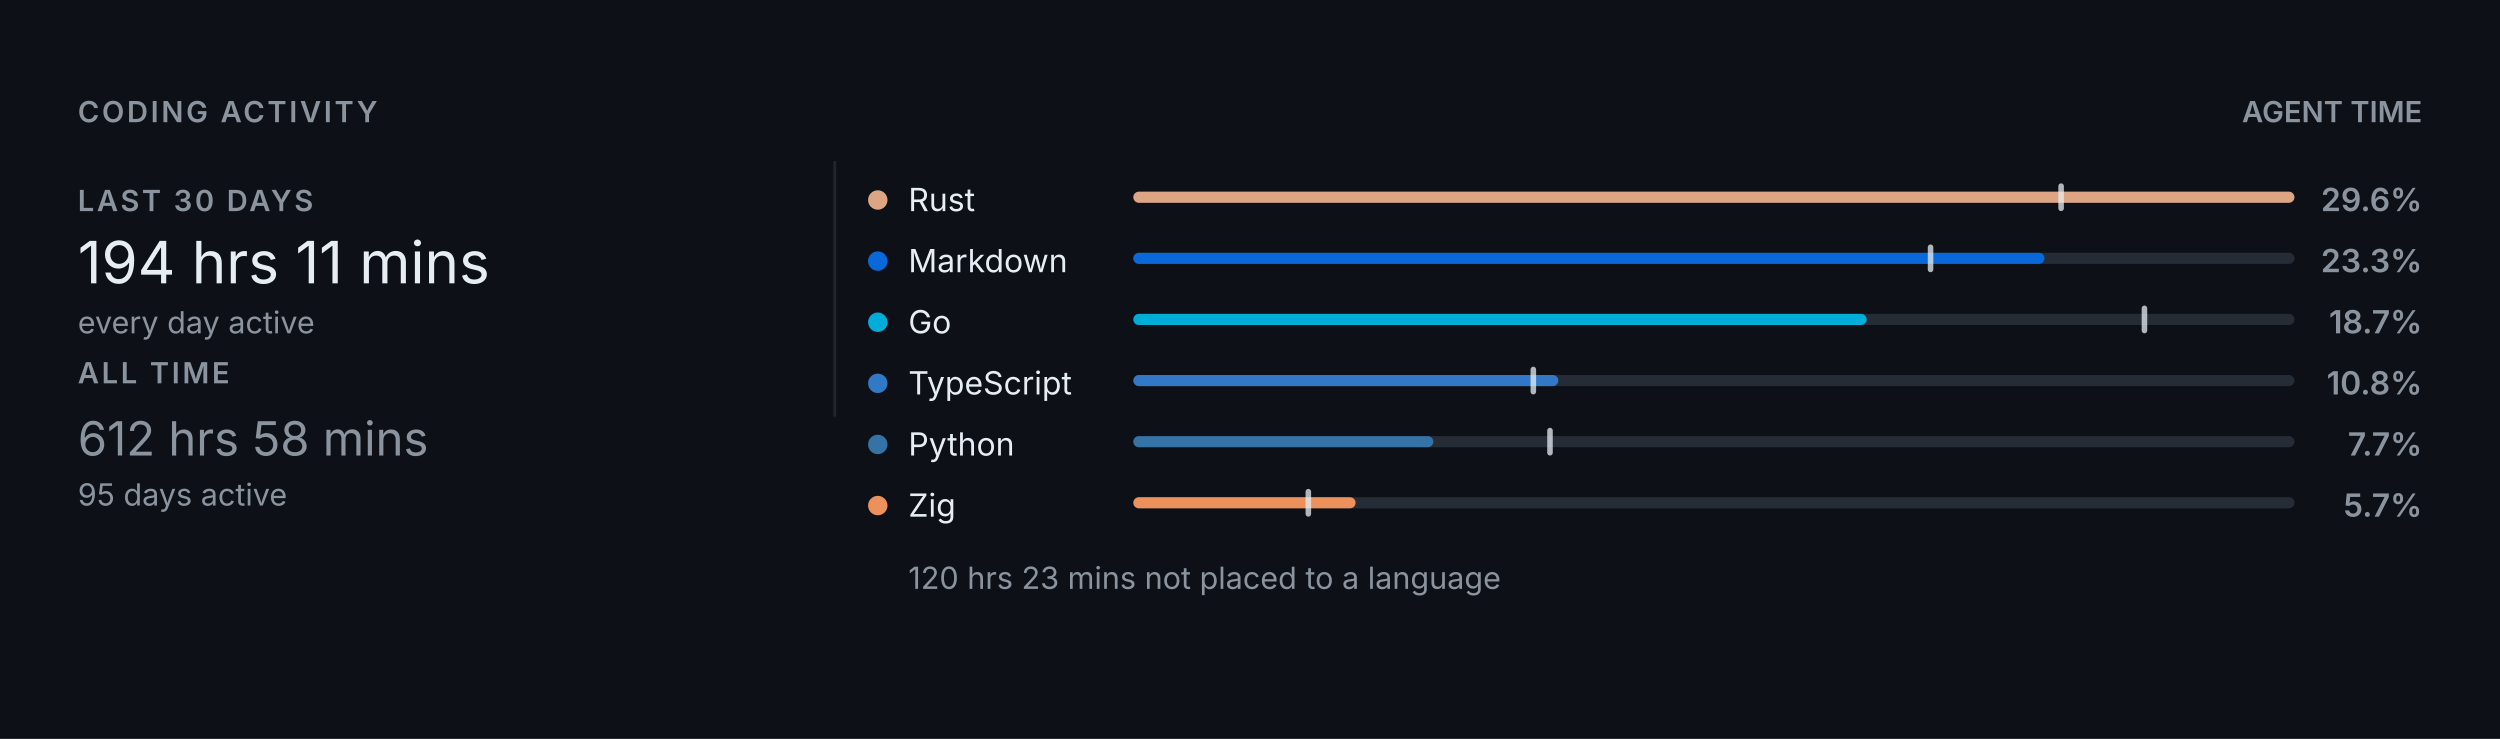
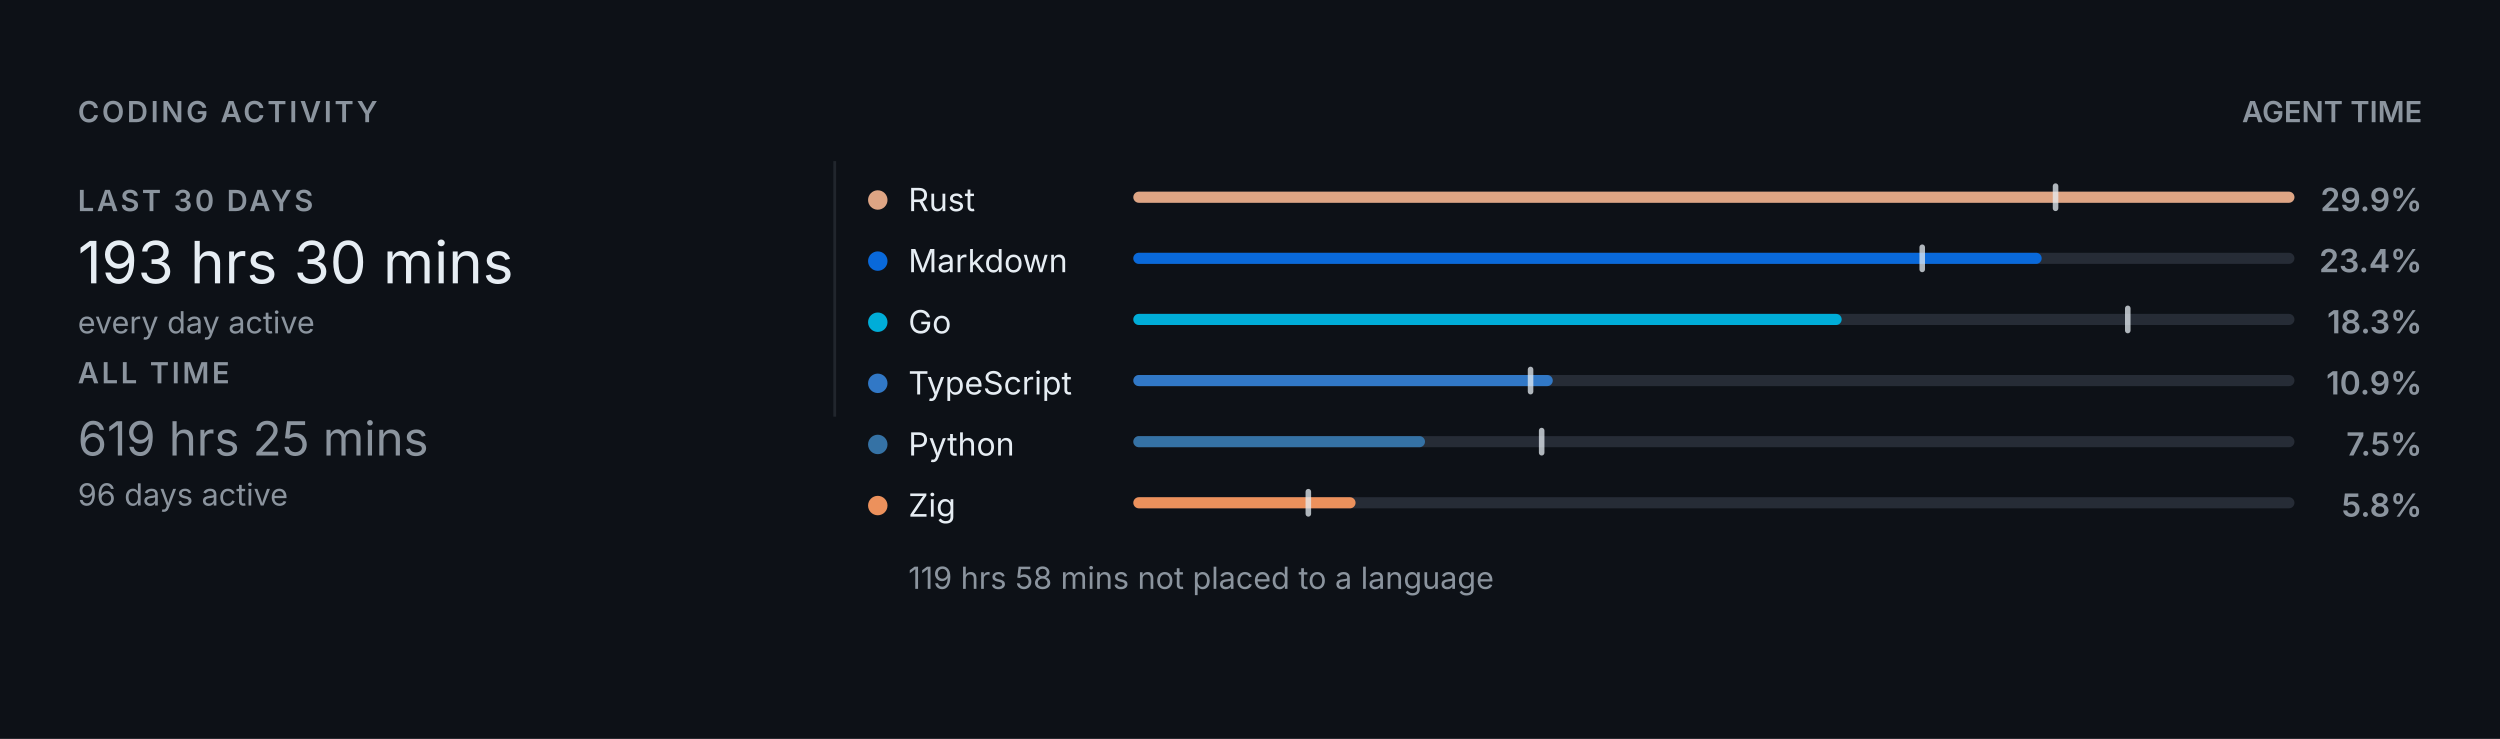
<svg xmlns="http://www.w3.org/2000/svg" width="900" height="266" viewBox="0 0 900 266" role="img" aria-labelledby="gps-title" shape-rendering="geometricPrecision" text-rendering="optimizeLegibility" font-family="-apple-system, BlinkMacSystemFont, 'Segoe UI', Inter, 'Helvetica Neue', Arial, sans-serif" style="font-variant-numeric:tabular-nums">
  <rect width="100%" height="100%" fill="#0d1117" />
  <text x="28" y="44" font-size="10.5" font-weight="600" fill="#8b949e" letter-spacing="0.09em">CODING ACTIVITY</text>
  <text x="872" y="44" font-size="10.5" font-weight="600" fill="#8b949e" text-anchor="end">AGENT TIME</text>
  <text x="28" y="76" font-size="10.5" font-weight="600" fill="#8b949e" letter-spacing="0.09em">LAST 30 DAYS</text>
-   <text x="28" y="102" font-size="21" font-weight="400" fill="#e6edf3">194 hrs 11 mins</text>
+   <text x="28" y="102" font-size="21" font-weight="400" fill="#e6edf3">193 hrs 30 mins</text>
  <text x="28" y="120" font-size="11" font-weight="400" fill="#8b949e">every day active</text>
  <text x="28" y="138" font-size="10.5" font-weight="600" fill="#8b949e" letter-spacing="0.09em">ALL TIME</text>
-   <text x="28" y="164" font-size="17" font-weight="400" fill="#8b949e">612 hrs 58 mins</text>
-   <text x="28" y="182" font-size="11" font-weight="400" fill="#8b949e">95 days active</text>
+   <text x="28" y="164" font-size="17" font-weight="400" fill="#8b949e">619 hrs 25 mins</text>
+   <text x="28" y="182" font-size="11" font-weight="400" fill="#8b949e">96 days active</text>
  <rect x="300" y="58" width="1" height="92" fill="#21262d" />
  <circle cx="316" cy="72" r="3.5" fill="#dea584" />
  <text x="327" y="76" font-size="11.5" font-weight="400" fill="#e6edf3">Rust</text>
  <rect x="408" y="69" width="418" height="4" rx="2" fill="#262c36" />
  <rect x="408" y="69" width="418" height="4" rx="2" fill="#dea584" />
-   <rect x="741" y="66" width="2" height="10" rx="1" fill="#e6edf3" opacity="0.75" />
-   <text x="872" y="76" font-size="11.5" font-weight="600" fill="#8b949e" text-anchor="end">29.6%</text>
+   <rect x="739" y="66" width="2" height="10" rx="1" fill="#e6edf3" opacity="0.75" />
+   <text x="872" y="76" font-size="11.5" font-weight="600" fill="#8b949e" text-anchor="end">29.9%</text>
  <circle cx="316" cy="94" r="3.5" fill="#0969da" />
  <text x="327" y="98" font-size="11.5" font-weight="400" fill="#e6edf3">Markdown</text>
  <rect x="408" y="91" width="418" height="4" rx="2" fill="#262c36" />
-   <rect x="408" y="91" width="328" height="4" rx="2" fill="#0969da" />
-   <rect x="694" y="88" width="2" height="10" rx="1" fill="#e6edf3" opacity="0.75" />
-   <text x="872" y="98" font-size="11.5" font-weight="600" fill="#8b949e" text-anchor="end">23.3%</text>
+   <rect x="408" y="91" width="327" height="4" rx="2" fill="#0969da" />
+   <rect x="691" y="88" width="2" height="10" rx="1" fill="#e6edf3" opacity="0.75" />
+   <text x="872" y="98" font-size="11.5" font-weight="600" fill="#8b949e" text-anchor="end">23.4%</text>
  <circle cx="316" cy="116" r="3.5" fill="#00ADD8" />
  <text x="327" y="120" font-size="11.5" font-weight="400" fill="#e6edf3">Go</text>
  <rect x="408" y="113" width="418" height="4" rx="2" fill="#262c36" />
-   <rect x="408" y="113" width="264" height="4" rx="2" fill="#00ADD8" />
-   <rect x="771" y="110" width="2" height="10" rx="1" fill="#e6edf3" opacity="0.75" />
-   <text x="872" y="120" font-size="11.5" font-weight="600" fill="#8b949e" text-anchor="end">18.7%</text>
+   <rect x="408" y="113" width="255" height="4" rx="2" fill="#00ADD8" />
+   <rect x="765" y="110" width="2" height="10" rx="1" fill="#e6edf3" opacity="0.75" />
+   <text x="872" y="120" font-size="11.5" font-weight="600" fill="#8b949e" text-anchor="end">18.3%</text>
  <circle cx="316" cy="138" r="3.5" fill="#3178c6" />
  <text x="327" y="142" font-size="11.5" font-weight="400" fill="#e6edf3">TypeScript</text>
  <rect x="408" y="135" width="418" height="4" rx="2" fill="#262c36" />
-   <rect x="408" y="135" width="153" height="4" rx="2" fill="#3178c6" />
-   <rect x="551" y="132" width="2" height="10" rx="1" fill="#e6edf3" opacity="0.75" />
-   <text x="872" y="142" font-size="11.5" font-weight="600" fill="#8b949e" text-anchor="end">10.8%</text>
+   <rect x="408" y="135" width="151" height="4" rx="2" fill="#3178c6" />
+   <rect x="550" y="132" width="2" height="10" rx="1" fill="#e6edf3" opacity="0.75" />
+   <text x="872" y="142" font-size="11.5" font-weight="600" fill="#8b949e" text-anchor="end">10.9%</text>
  <circle cx="316" cy="160" r="3.5" fill="#3572A5" />
  <text x="327" y="164" font-size="11.5" font-weight="400" fill="#e6edf3">Python</text>
  <rect x="408" y="157" width="418" height="4" rx="2" fill="#262c36" />
-   <rect x="408" y="157" width="108" height="4" rx="2" fill="#3572A5" />
-   <rect x="557" y="154" width="2" height="10" rx="1" fill="#e6edf3" opacity="0.75" />
-   <text x="872" y="164" font-size="11.5" font-weight="600" fill="#8b949e" text-anchor="end">7.7%</text>
+   <rect x="408" y="157" width="105" height="4" rx="2" fill="#3572A5" />
+   <rect x="554" y="154" width="2" height="10" rx="1" fill="#e6edf3" opacity="0.75" />
+   <text x="872" y="164" font-size="11.5" font-weight="600" fill="#8b949e" text-anchor="end">7.5%</text>
  <circle cx="316" cy="182" r="3.5" fill="#ec915c" />
  <text x="327" y="186" font-size="11.5" font-weight="400" fill="#e6edf3">Zig</text>
  <rect x="408" y="179" width="418" height="4" rx="2" fill="#262c36" />
  <rect x="408" y="179" width="80" height="4" rx="2" fill="#ec915c" />
  <rect x="470" y="176" width="2" height="10" rx="1" fill="#e6edf3" opacity="0.75" />
-   <text x="872" y="186" font-size="11.5" font-weight="600" fill="#8b949e" text-anchor="end">5.7%</text>
-   <text x="327" y="212" font-size="11" font-weight="400" fill="#8b949e">120 hrs 23 mins not placed to a language</text>
+   <text x="872" y="186" font-size="11.5" font-weight="600" fill="#8b949e" text-anchor="end">5.8%</text>
+   <text x="327" y="212" font-size="11" font-weight="400" fill="#8b949e">119 hrs 58 mins not placed to a language</text>
</svg>
